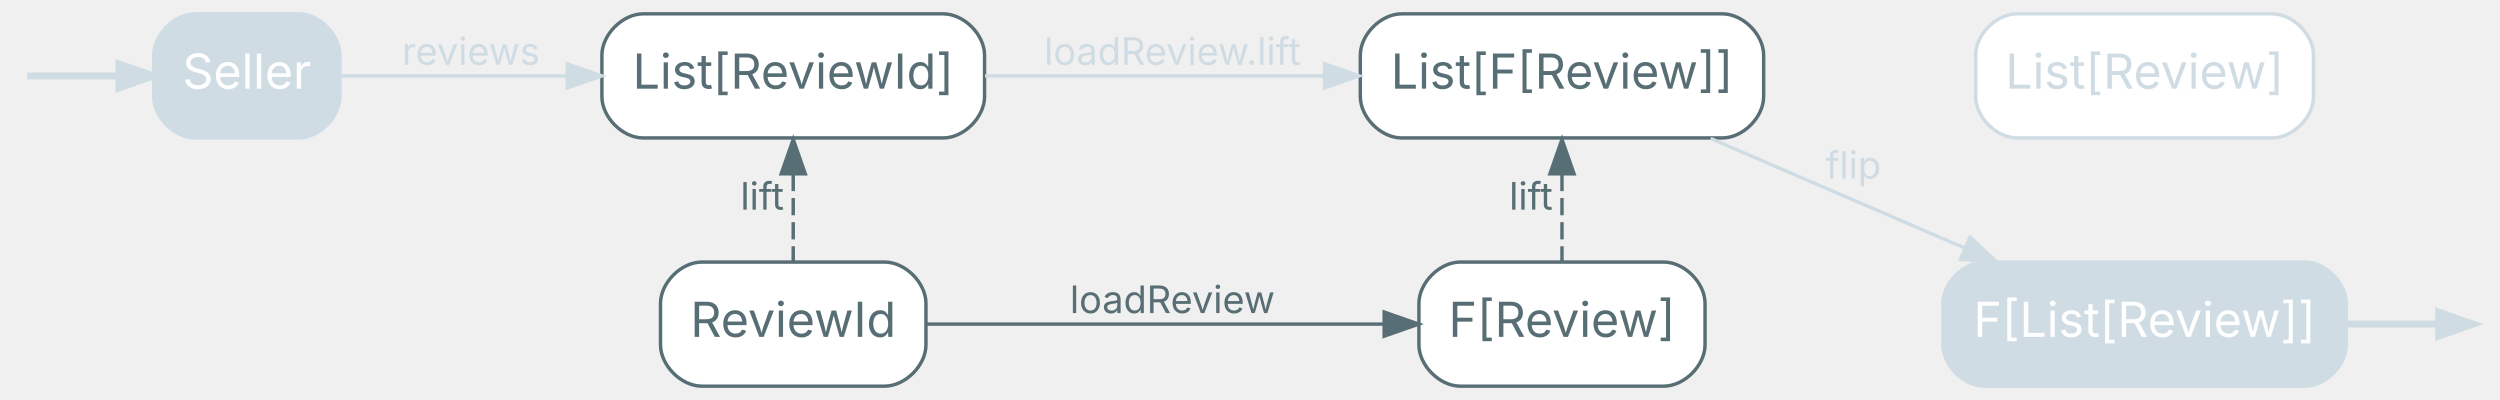
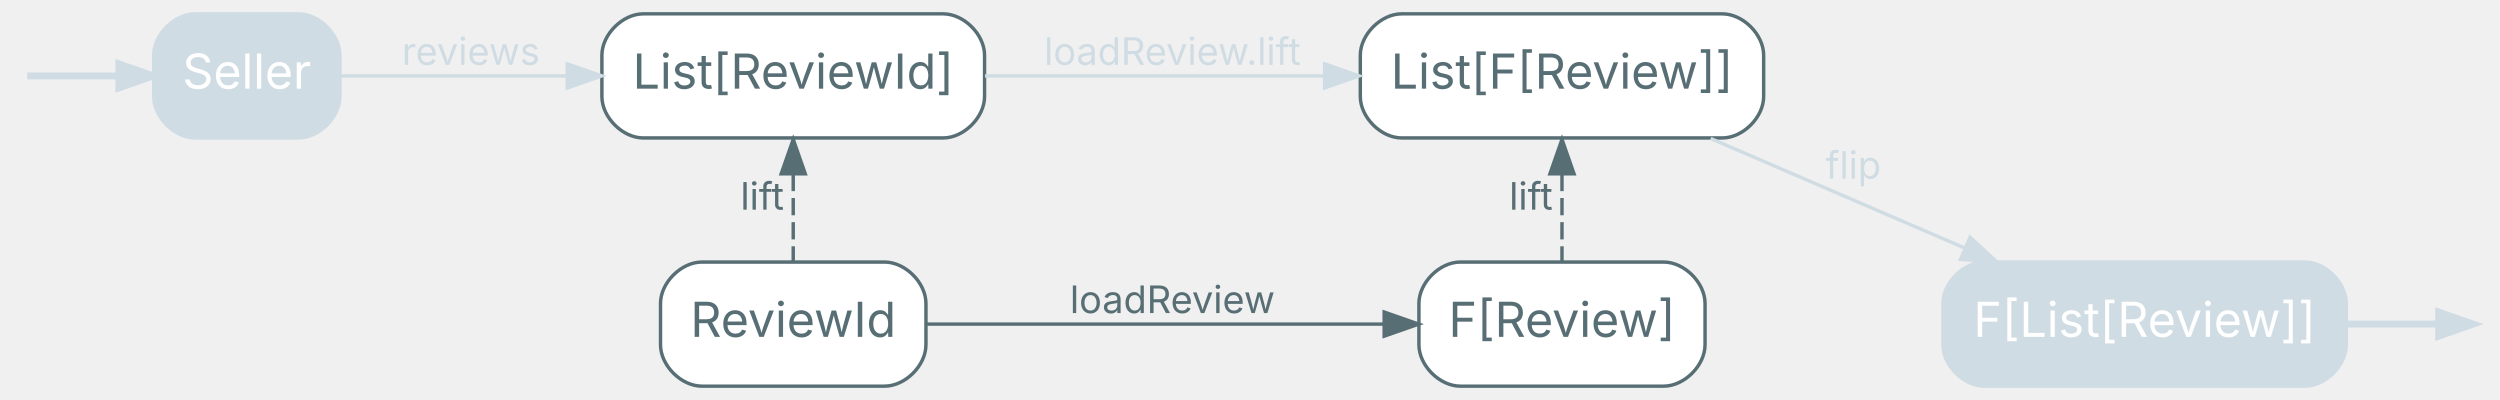
<svg xmlns="http://www.w3.org/2000/svg" width="725pt" height="116pt" viewBox="0.00 0.00 725.20 116.00">
  <g id="graph0" class="graph" transform="scale(1 1) rotate(0) translate(4 112)">
    <g id="node3" class="node start,disabled">
      <path fill="#d0dce3" stroke="#d0dce3" d="M82.6,-108C82.6,-108 52.6,-108 52.6,-108 46.6,-108 40.6,-102 40.6,-96 40.6,-96 40.6,-84 40.6,-84 40.6,-78 46.6,-72 52.6,-72 52.6,-72 82.6,-72 82.6,-72 88.6,-72 94.6,-78 94.6,-84 94.6,-84 94.6,-96 94.6,-96 94.6,-102 88.6,-108 82.6,-108" />
      <text text-anchor="middle" x="67.6" y="-86.3" font-family="Inter,Arial" font-size="14.00" fill="#ffffff">Seller</text>
    </g>
    <g id="edge4" class="edge start,disabled">
      <path fill="none" stroke="#d0dce3" stroke-width="2" d="M3.91,-90C7.37,-90 18.49,-90 30.42,-90" />
      <polygon fill="#d0dce3" stroke="#d0dce3" stroke-width="2" points="30.48,-93.5 40.48,-90 30.48,-86.5 30.48,-93.5" />
    </g>
    <g id="node4" class="node">
      <path fill="#ffffff" stroke="#586e75" d="M269.6,-108C269.6,-108 182.6,-108 182.6,-108 176.6,-108 170.6,-102 170.6,-96 170.6,-96 170.6,-84 170.6,-84 170.6,-78 176.6,-72 182.6,-72 182.6,-72 269.6,-72 269.6,-72 275.6,-72 281.6,-78 281.6,-84 281.6,-84 281.6,-96 281.6,-96 281.6,-102 275.6,-108 269.6,-108" />
      <text text-anchor="middle" x="226.1" y="-86.3" font-family="Inter,Arial" font-size="14.00" fill="#586e75">List[ReviewId]</text>
    </g>
    <g id="edge7" class="edge disabled">
      <path fill="none" stroke="#d0dce3" d="M94.79,-90C112.76,-90 137.42,-90 160.46,-90" />
      <polygon fill="#d0dce3" stroke="#d0dce3" points="160.56,-93.5 170.56,-90 160.56,-86.5 160.56,-93.5" />
      <text text-anchor="middle" x="132.6" y="-93.2" font-family="Inter,Arial" font-size="11.00" fill="#d0dce3">reviews</text>
    </g>
    <g id="node5" class="node">
      <path fill="#ffffff" stroke="#586e75" d="M495.6,-108C495.6,-108 402.6,-108 402.6,-108 396.6,-108 390.6,-102 390.6,-96 390.6,-96 390.6,-84 390.6,-84 390.6,-78 396.6,-72 402.6,-72 402.6,-72 495.6,-72 495.6,-72 501.6,-72 507.6,-78 507.6,-84 507.6,-84 507.6,-96 507.6,-96 507.6,-102 501.6,-108 495.6,-108" />
      <text text-anchor="middle" x="449.1" y="-86.3" font-family="Inter,Arial" font-size="14.00" fill="#586e75">List[F[Review]]</text>
    </g>
    <g id="edge8" class="edge disabled">
      <path fill="none" stroke="#d0dce3" d="M281.73,-90C311.49,-90 348.58,-90 380.19,-90" />
      <polygon fill="#d0dce3" stroke="#d0dce3" points="380.24,-93.5 390.24,-90 380.24,-86.5 380.24,-93.5" />
      <text text-anchor="middle" x="336.1" y="-93.2" font-family="Inter,Arial" font-size="11.00" fill="#d0dce3">loadReview.lift</text>
    </g>
    <g id="node8" class="node">
      <path fill="#ffffff" stroke="#586e75" d="M252.6,-36C252.6,-36 199.6,-36 199.6,-36 193.6,-36 187.6,-30 187.6,-24 187.6,-24 187.6,-12 187.6,-12 187.6,-6 193.6,0 199.6,0 199.6,0 252.6,0 252.6,0 258.6,0 264.6,-6 264.6,-12 264.6,-12 264.6,-24 264.6,-24 264.6,-30 258.6,-36 252.6,-36" />
      <text text-anchor="middle" x="226.1" y="-14.3" font-family="Inter,Arial" font-size="14.00" fill="#586e75">ReviewId</text>
    </g>
    <g id="edge1" class="edge lift">
      <path fill="none" stroke="#586e75" stroke-dasharray="5,2" d="M226.1,-61.58C226.1,-53.03 226.1,-43.87 226.1,-36.17" />
      <polygon fill="#586e75" stroke="#586e75" points="222.6,-61.59 226.1,-71.59 229.6,-61.59 222.6,-61.59" />
      <text text-anchor="middle" x="217.1" y="-51.2" font-family="Inter,Arial" font-size="11.00" fill="#586e75">lift</text>
    </g>
    <g id="node6" class="node goal,disabled">
      <path fill="#d0dce3" stroke="#d0dce3" d="M664.6,-36C664.6,-36 571.6,-36 571.6,-36 565.6,-36 559.6,-30 559.6,-24 559.6,-24 559.6,-12 559.6,-12 559.6,-6 565.6,0 571.6,0 571.6,0 664.6,0 664.6,0 670.6,0 676.6,-6 676.6,-12 676.6,-12 676.6,-24 676.6,-24 676.6,-30 670.6,-36 664.6,-36" />
      <text text-anchor="middle" x="618.1" y="-14.3" font-family="Inter,Arial" font-size="14.00" fill="#ffffff">F[List[Review]]</text>
    </g>
    <g id="edge10" class="edge disabled">
      <path fill="none" stroke="#d0dce3" d="M492.24,-71.83C514.58,-62.2 542.19,-50.29 565.77,-40.13" />
      <polygon fill="#d0dce3" stroke="#d0dce3" points="567.46,-43.21 575.26,-36.04 564.69,-36.78 567.46,-43.21" />
      <text text-anchor="middle" x="533.6" y="-60.2" font-family="Inter,Arial" font-size="11.00" fill="#d0dce3">flip</text>
    </g>
-     <g id="node7" class="node disabled">
-       <path fill="#ffffff" stroke="#d0dce3" d="M655.1,-108C655.1,-108 581.1,-108 581.1,-108 575.1,-108 569.1,-102 569.1,-96 569.1,-96 569.1,-84 569.1,-84 569.1,-78 575.1,-72 581.1,-72 581.1,-72 655.1,-72 655.1,-72 661.1,-72 667.1,-78 667.1,-84 667.1,-84 667.1,-96 667.1,-96 667.1,-102 661.1,-108 655.1,-108" />
-       <text text-anchor="middle" x="618.1" y="-86.3" font-family="Inter,Arial" font-size="14.00" fill="#d0dce3">List[Review]</text>
-     </g>
    <g id="node9" class="node">
      <path fill="#ffffff" stroke="#586e75" d="M478.6,-36C478.6,-36 419.6,-36 419.6,-36 413.6,-36 407.6,-30 407.6,-24 407.6,-24 407.6,-12 407.6,-12 407.6,-6 413.6,0 419.6,0 419.6,0 478.6,0 478.6,0 484.6,0 490.6,-6 490.6,-12 490.6,-12 490.6,-24 490.6,-24 490.6,-30 484.6,-36 478.6,-36" />
      <text text-anchor="middle" x="449.1" y="-14.3" font-family="Inter,Arial" font-size="14.00" fill="#586e75">F[Review]</text>
    </g>
    <g id="edge2" class="edge lift">
      <path fill="none" stroke="#586e75" stroke-dasharray="5,2" d="M449.1,-61.58C449.1,-53.03 449.1,-43.87 449.1,-36.17" />
      <polygon fill="#586e75" stroke="#586e75" points="445.6,-61.59 449.1,-71.59 452.6,-61.59 445.6,-61.59" />
      <text text-anchor="middle" x="440.1" y="-51.2" font-family="Inter,Arial" font-size="11.00" fill="#586e75">lift</text>
    </g>
    <g id="edge5" class="edge goal,disabled">
      <path fill="none" stroke="#d0dce3" stroke-width="2" d="M676.73,-18C686.84,-18 696.32,-18 703.24,-18" />
      <polygon fill="#d0dce3" stroke="#d0dce3" stroke-width="2" points="703.4,-21.5 713.4,-18 703.4,-14.5 703.4,-21.5" />
    </g>
    <g id="edge6" class="edge">
      <path fill="none" stroke="#586e75" d="M264.84,-18C301.36,-18 356.96,-18 397.34,-18" />
      <polygon fill="#586e75" stroke="#586e75" points="397.52,-21.5 407.52,-18 397.52,-14.5 397.52,-21.5" />
      <text text-anchor="middle" x="336.1" y="-21.2" font-family="Inter,Arial" font-size="11.00" fill="#586e75">loadReview</text>
    </g>
  </g>
</svg>
